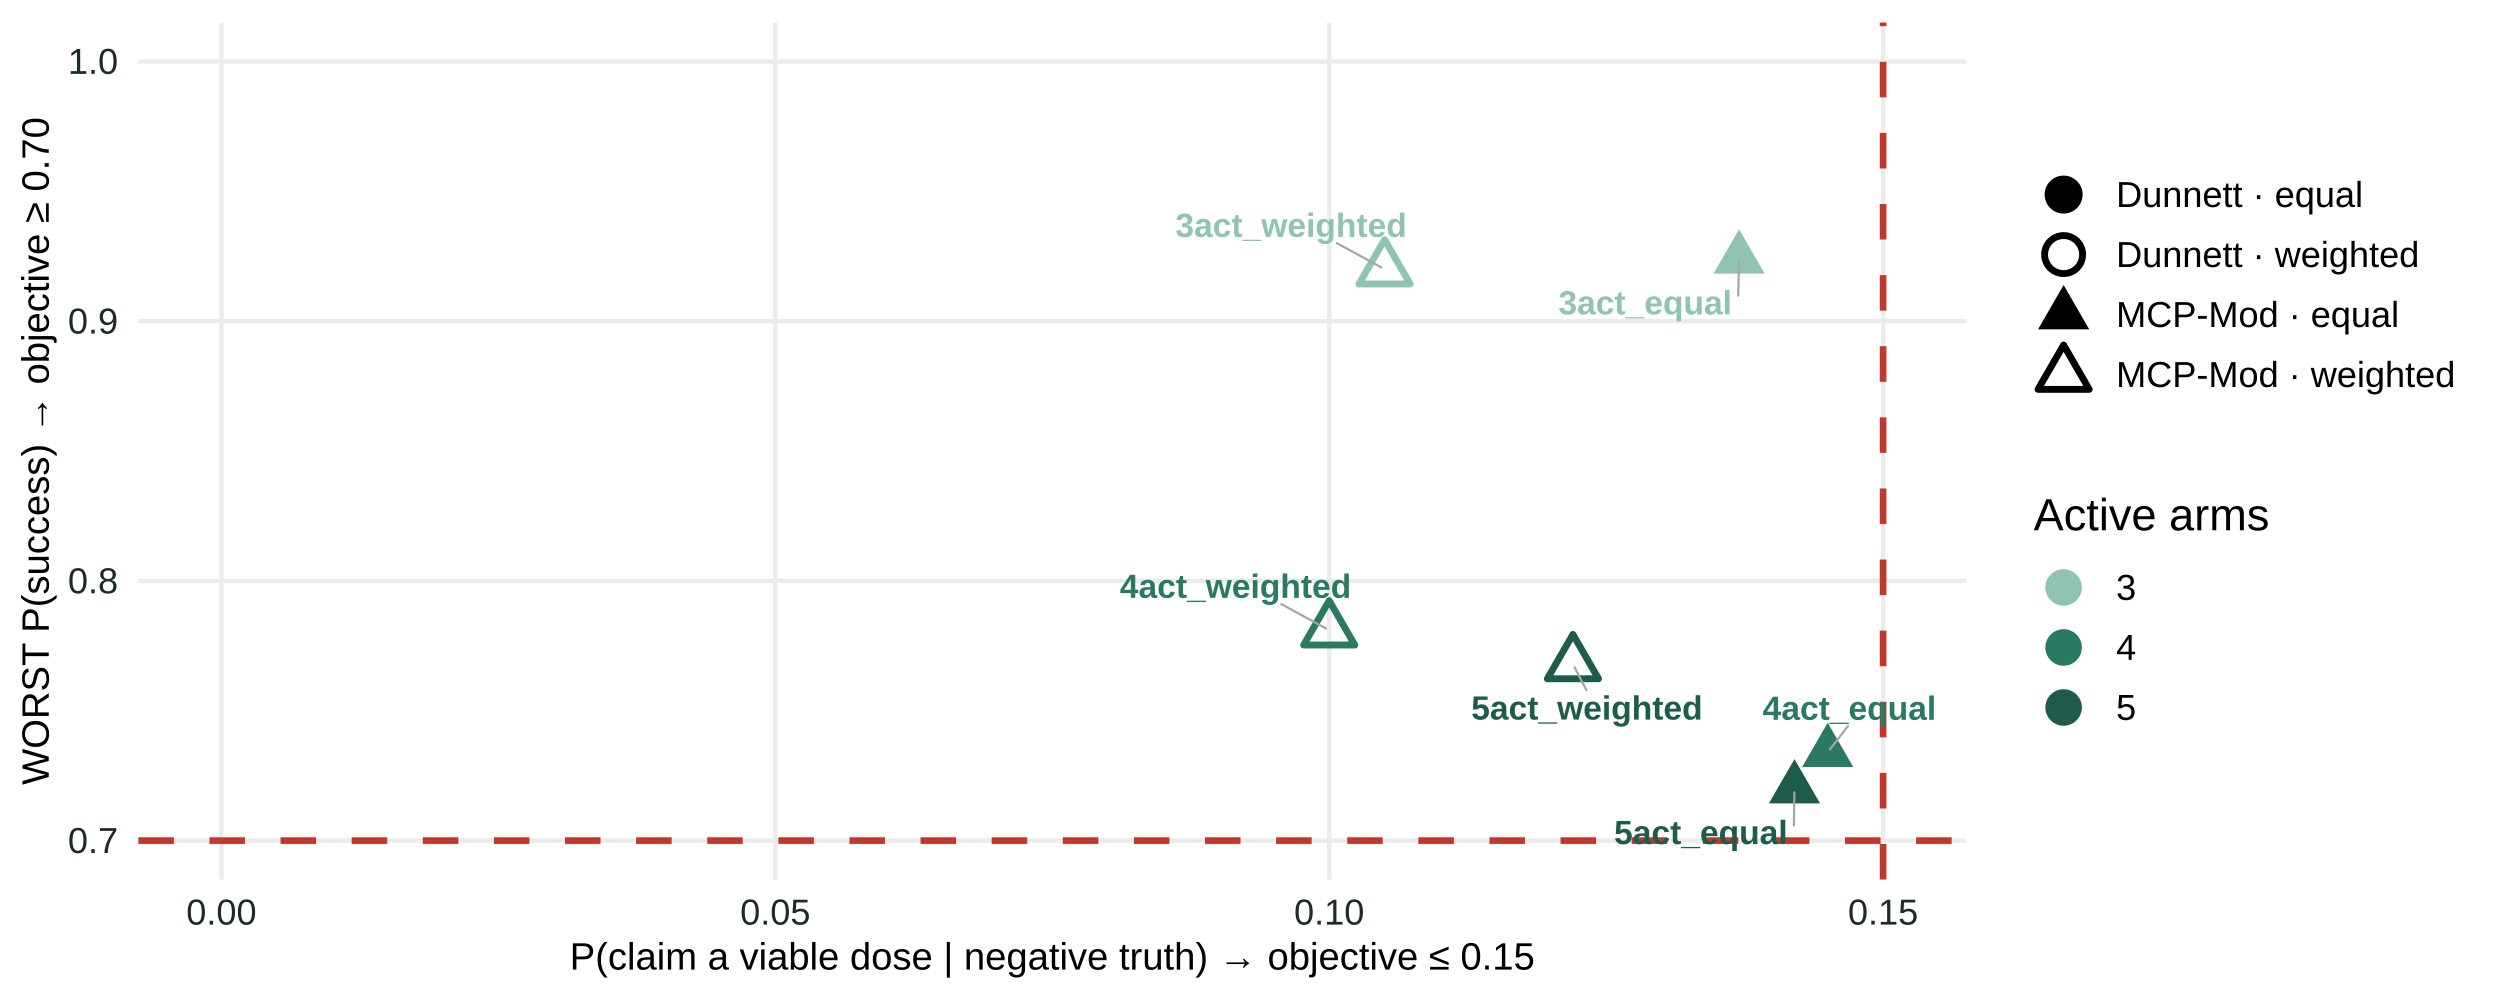
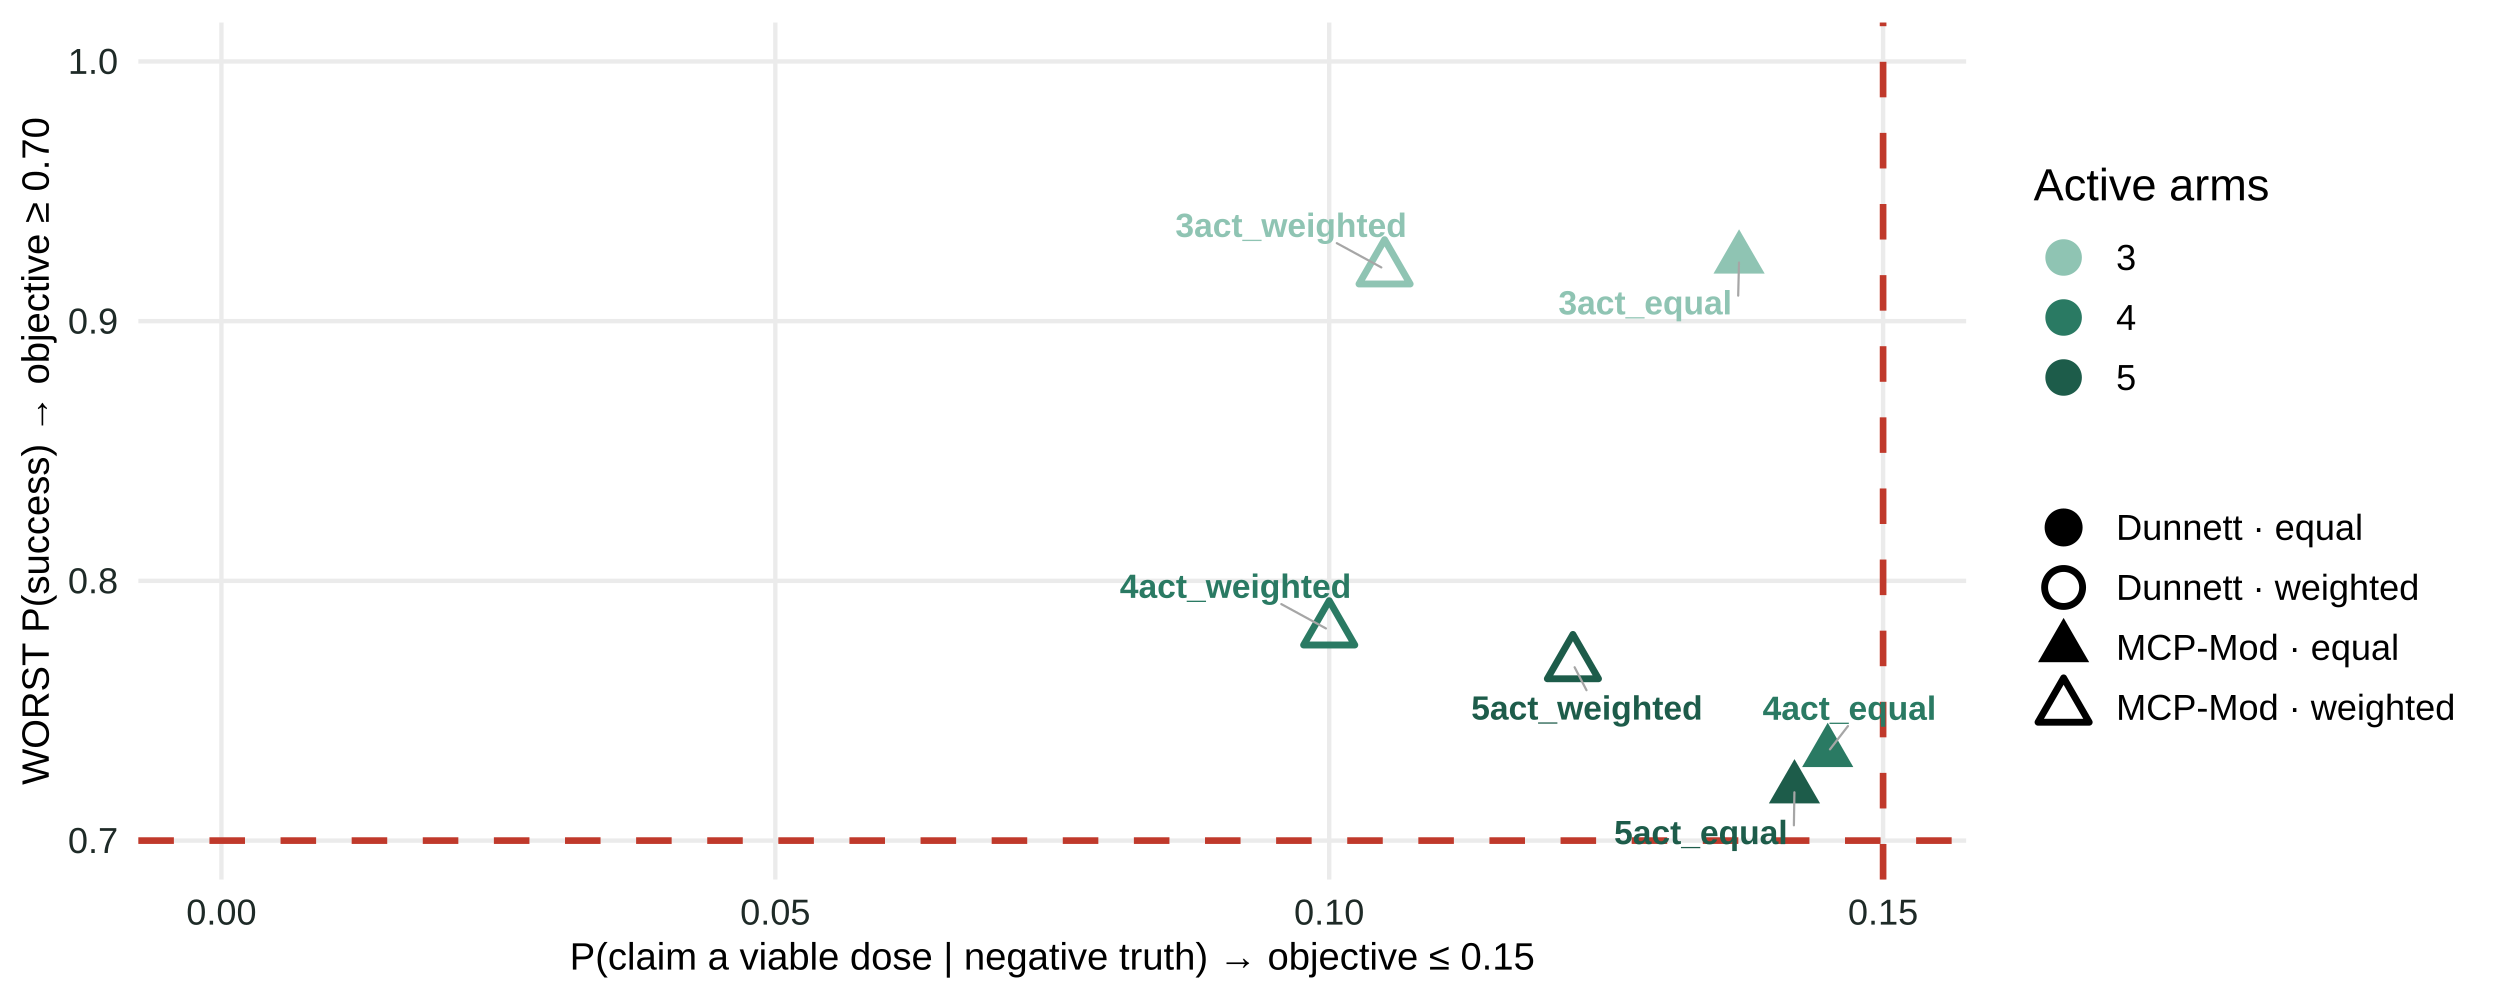
<svg xmlns="http://www.w3.org/2000/svg" width="720.00pt" height="288.00pt" viewBox="0 0 720.00 288.00">
  <g class="svglite">
    <defs>
      <style type="text/css">
    .svglite line, .svglite polyline, .svglite polygon, .svglite path, .svglite rect, .svglite circle {
      fill: none;
      stroke: #000000;
      stroke-linecap: round;
      stroke-linejoin: round;
      stroke-miterlimit: 10.00;
    }
    .svglite text {
      white-space: pre;
    }
    .svglite g.glyphgroup path {
      fill: inherit;
      stroke: none;
    }
  </style>
    </defs>
    <rect width="100%" height="100%" style="stroke: none; fill: none;" />
    <defs>
      <clipPath id="cpMC4wMHw3MjAuMDB8MC4wMHwyODguMDA=">
        <rect x="0.00" y="0.00" width="720.00" height="288.00" />
      </clipPath>
    </defs>
    <g clip-path="url(#cpMC4wMHw3MjAuMDB8MC4wMHwyODguMDA=)">
      <rect x="0.00" y="0.00" width="720.00" height="288.00" style="stroke-width: 1.26; stroke: none;" />
    </g>
    <defs>
      <clipPath id="cpMzkuODR8NTY2LjI2fDYuNDh8MjUzLjMx">
        <rect x="39.84" y="6.48" width="526.41" height="246.83" />
      </clipPath>
    </defs>
    <g clip-path="url(#cpMzkuODR8NTY2LjI2fDYuNDh8MjUzLjMx)">
      <rect x="39.84" y="6.48" width="526.41" height="246.83" style="stroke-width: 1.26; stroke: none;" />
      <polyline points="39.84,242.09 566.26,242.09 " style="stroke-width: 1.26; stroke: #EBEBEB; stroke-linecap: butt;" />
      <polyline points="39.84,167.29 566.26,167.29 " style="stroke-width: 1.26; stroke: #EBEBEB; stroke-linecap: butt;" />
      <polyline points="39.84,92.49 566.26,92.49 " style="stroke-width: 1.26; stroke: #EBEBEB; stroke-linecap: butt;" />
      <polyline points="39.84,17.70 566.26,17.70 " style="stroke-width: 1.26; stroke: #EBEBEB; stroke-linecap: butt;" />
      <polyline points="63.77,253.31 63.77,6.48 " style="stroke-width: 1.26; stroke: #EBEBEB; stroke-linecap: butt;" />
      <polyline points="223.29,253.31 223.29,6.48 " style="stroke-width: 1.26; stroke: #EBEBEB; stroke-linecap: butt;" />
      <polyline points="382.81,253.31 382.81,6.48 " style="stroke-width: 1.26; stroke: #EBEBEB; stroke-linecap: butt;" />
      <polyline points="542.33,253.31 542.33,6.48 " style="stroke-width: 1.26; stroke: #EBEBEB; stroke-linecap: butt;" />
      <line x1="542.33" y1="253.31" x2="542.33" y2="6.48" style="stroke-width: 1.92; stroke: #C0392B; stroke-dasharray: 10.24,10.24; stroke-linecap: butt;" />
      <line x1="39.84" y1="242.09" x2="566.26" y2="242.09" style="stroke-width: 1.92; stroke: #C0392B; stroke-dasharray: 10.24,10.24; stroke-linecap: butt;" />
      <circle cx="590.18" cy="69.31" r="5.47" style="stroke-width: 1.98; stroke: #8FC4B3;" />
      <circle cx="660.37" cy="70.80" r="5.47" style="stroke-width: 1.98; stroke: none; fill: #8FC4B3;" />
      <polygon points="500.85,66.03 508.23,78.80 493.48,78.80 " style="stroke-width: 1.98; stroke: none; fill: #8FC4B3;" />
      <polygon points="398.76,69.02 406.13,81.79 391.39,81.79 " style="stroke-width: 1.98; stroke: #8FC4B3;" />
      <polygon points="382.81,172.99 390.18,185.76 375.44,185.76 " style="stroke-width: 1.98; stroke: #2A7A63;" />
      <polygon points="453.00,182.71 460.37,195.48 445.63,195.48 " style="stroke-width: 1.98; stroke: #1D5C4A;" />
      <circle cx="644.42" cy="199.45" r="5.47" style="stroke-width: 1.98; stroke: #2A7A63;" />
      <circle cx="823.08" cy="206.93" r="5.47" style="stroke-width: 1.98; stroke: #1D5C4A;" />
      <circle cx="720.99" cy="214.41" r="5.47" style="stroke-width: 1.98; stroke: none; fill: #2A7A63;" />
      <polygon points="526.38,208.14 533.75,220.91 519.01,220.91 " style="stroke-width: 1.98; stroke: none; fill: #2A7A63;" />
      <circle cx="842.22" cy="221.14" r="5.47" style="stroke-width: 1.98; stroke: none; fill: #1D5C4A;" />
      <polygon points="516.81,218.62 524.18,231.38 509.43,231.38 " style="stroke-width: 1.98; stroke: none; fill: #1D5C4A;" />
      <line x1="500.60" y1="85.14" x2="500.83" y2="75.61" style="stroke-width: 0.64; stroke: #A6A6A6;" />
      <line x1="385.00" y1="70.03" x2="397.82" y2="77.02" style="stroke-width: 0.64; stroke: #A6A6A6;" />
      <line x1="369.02" y1="173.98" x2="381.87" y2="180.99" style="stroke-width: 0.64; stroke: #A6A6A6;" />
      <line x1="456.91" y1="198.78" x2="453.49" y2="192.17" style="stroke-width: 0.64; stroke: #A6A6A6;" />
      <line x1="532.21" y1="209.11" x2="527.03" y2="215.81" style="stroke-width: 0.64; stroke: #A6A6A6;" />
      <line x1="516.64" y1="237.69" x2="516.79" y2="228.19" style="stroke-width: 0.64; stroke: #A6A6A6;" />
      <text x="473.82" y="90.54" text-anchor="middle" style="font-size: 9.67px; font-weight: bold;fill: #8FC4B3; font-family: &quot;Liberation Sans&quot;;" textLength="49.97px" lengthAdjust="spacingAndGlyphs">3act_equal</text>
      <text x="371.83" y="68.23" text-anchor="middle" style="font-size: 9.67px; font-weight: bold;fill: #8FC4B3; font-family: &quot;Liberation Sans&quot;;" textLength="66.61px" lengthAdjust="spacingAndGlyphs">3act_weighted</text>
      <text x="355.83" y="172.18" text-anchor="middle" style="font-size: 9.67px; font-weight: bold;fill: #2A7A63; font-family: &quot;Liberation Sans&quot;;" textLength="66.61px" lengthAdjust="spacingAndGlyphs">4act_weighted</text>
      <text x="457.03" y="207.24" text-anchor="middle" style="font-size: 9.67px; font-weight: bold;fill: #1D5C4A; font-family: &quot;Liberation Sans&quot;;" textLength="66.61px" lengthAdjust="spacingAndGlyphs">5act_weighted</text>
      <text x="532.63" y="207.31" text-anchor="middle" style="font-size: 9.67px; font-weight: bold;fill: #2A7A63; font-family: &quot;Liberation Sans&quot;;" textLength="49.97px" lengthAdjust="spacingAndGlyphs">4act_equal</text>
      <text x="489.85" y="243.10" text-anchor="middle" style="font-size: 9.67px; font-weight: bold;fill: #1D5C4A; font-family: &quot;Liberation Sans&quot;;" textLength="49.97px" lengthAdjust="spacingAndGlyphs">5act_equal</text>
    </g>
    <g clip-path="url(#cpMC4wMHw3MjAuMDB8MC4wMHwyODguMDA=)">
      <text x="34.02" y="245.66" text-anchor="end" style="font-size: 10.40px;fill: #1E2A27; font-family: &quot;Liberation Sans&quot;;" textLength="14.45px" lengthAdjust="spacingAndGlyphs">0.7</text>
      <text x="34.02" y="170.86" text-anchor="end" style="font-size: 10.40px;fill: #1E2A27; font-family: &quot;Liberation Sans&quot;;" textLength="14.45px" lengthAdjust="spacingAndGlyphs">0.8</text>
      <text x="34.02" y="96.07" text-anchor="end" style="font-size: 10.40px;fill: #1E2A27; font-family: &quot;Liberation Sans&quot;;" textLength="14.45px" lengthAdjust="spacingAndGlyphs">0.9</text>
      <text x="34.02" y="21.27" text-anchor="end" style="font-size: 10.40px;fill: #1E2A27; font-family: &quot;Liberation Sans&quot;;" textLength="14.45px" lengthAdjust="spacingAndGlyphs">1.0</text>
      <text x="63.77" y="266.28" text-anchor="middle" style="font-size: 10.40px;fill: #1E2A27; font-family: &quot;Liberation Sans&quot;;" textLength="20.23px" lengthAdjust="spacingAndGlyphs">0.00</text>
      <text x="223.29" y="266.28" text-anchor="middle" style="font-size: 10.40px;fill: #1E2A27; font-family: &quot;Liberation Sans&quot;;" textLength="20.23px" lengthAdjust="spacingAndGlyphs">0.05</text>
      <text x="382.81" y="266.28" text-anchor="middle" style="font-size: 10.40px;fill: #1E2A27; font-family: &quot;Liberation Sans&quot;;" textLength="20.23px" lengthAdjust="spacingAndGlyphs">0.10</text>
      <text x="542.33" y="266.28" text-anchor="middle" style="font-size: 10.40px;fill: #1E2A27; font-family: &quot;Liberation Sans&quot;;" textLength="20.23px" lengthAdjust="spacingAndGlyphs">0.15</text>
      <text x="303.05" y="279.24" text-anchor="middle" style="font-size: 11.00px; font-family: &quot;Liberation Sans&quot;;" textLength="284.23px" lengthAdjust="spacingAndGlyphs">P(claim a viable dose | negative truth)   → objective ≤ 0.15</text>
      <text transform="translate(14.04,129.89) rotate(-90)" text-anchor="middle" style="font-size: 11.00px; font-family: &quot;Liberation Sans&quot;;" textLength="198.48px" lengthAdjust="spacingAndGlyphs">WORST P(success)   → objective ≥ 0.70</text>
-       <circle cx="594.32" cy="56.04" r="5.47" style="stroke-width: 1.98; stroke: none; fill: #000000;" />
-       <circle cx="594.32" cy="73.32" r="5.47" style="stroke-width: 1.98;" />
-       <polygon points="594.32,82.09 601.69,94.85 586.95,94.85 " style="stroke-width: 1.98; stroke: none; fill: #000000;" />
-       <polygon points="594.32,99.37 601.69,112.13 586.95,112.13 " style="stroke-width: 1.98;" />
-       <text x="609.44" y="59.61" style="font-size: 10.40px; font-family: &quot;Liberation Sans&quot;;" textLength="71.08px" lengthAdjust="spacingAndGlyphs">Dunnett · equal</text>
-       <text x="609.44" y="76.89" style="font-size: 10.40px; font-family: &quot;Liberation Sans&quot;;" textLength="87.25px" lengthAdjust="spacingAndGlyphs">Dunnett · weighted</text>
-       <text x="609.44" y="94.17" style="font-size: 10.40px; font-family: &quot;Liberation Sans&quot;;" textLength="81.44px" lengthAdjust="spacingAndGlyphs">MCP-Mod · equal</text>
-       <text x="609.44" y="111.45" style="font-size: 10.40px; font-family: &quot;Liberation Sans&quot;;" textLength="97.61px" lengthAdjust="spacingAndGlyphs">MCP-Mod · weighted</text>
-       <text x="585.68" y="152.72" style="font-size: 13.00px; font-family: &quot;Liberation Sans&quot;;" textLength="67.91px" lengthAdjust="spacingAndGlyphs">Active arms</text>
-       <circle cx="594.32" cy="169.19" r="5.26" style="stroke-width: 1.98; stroke: none; fill: #8FC4B3;" />
-       <circle cx="594.32" cy="186.47" r="5.26" style="stroke-width: 1.98; stroke: none; fill: #2A7A63;" />
-       <circle cx="594.32" cy="203.75" r="5.26" style="stroke-width: 1.98; stroke: none; fill: #1D5C4A;" />
-       <text x="609.44" y="172.76" style="font-size: 10.40px; font-family: &quot;Liberation Sans&quot;;" textLength="5.78px" lengthAdjust="spacingAndGlyphs">3</text>
-       <text x="609.44" y="190.04" style="font-size: 10.40px; font-family: &quot;Liberation Sans&quot;;" textLength="5.78px" lengthAdjust="spacingAndGlyphs">4</text>
-       <text x="609.44" y="207.32" style="font-size: 10.40px; font-family: &quot;Liberation Sans&quot;;" textLength="5.78px" lengthAdjust="spacingAndGlyphs">5</text>
+       <text x="585.68" y="57.70" style="font-size: 13.00px; font-family: &quot;Liberation Sans&quot;;" textLength="67.91px" lengthAdjust="spacingAndGlyphs">Active arms</text>
+       <circle cx="594.32" cy="74.16" r="5.26" style="stroke-width: 1.98; stroke: none; fill: #8FC4B3;" />
+       <circle cx="594.32" cy="91.44" r="5.26" style="stroke-width: 1.98; stroke: none; fill: #2A7A63;" />
+       <circle cx="594.32" cy="108.72" r="5.26" style="stroke-width: 1.98; stroke: none; fill: #1D5C4A;" />
+       <text x="609.44" y="77.74" style="font-size: 10.40px; font-family: &quot;Liberation Sans&quot;;" textLength="5.78px" lengthAdjust="spacingAndGlyphs">3</text>
+       <text x="609.44" y="95.02" style="font-size: 10.40px; font-family: &quot;Liberation Sans&quot;;" textLength="5.78px" lengthAdjust="spacingAndGlyphs">4</text>
+       <text x="609.44" y="112.30" style="font-size: 10.40px; font-family: &quot;Liberation Sans&quot;;" textLength="5.78px" lengthAdjust="spacingAndGlyphs">5</text>
+       <circle cx="594.32" cy="151.91" r="5.47" style="stroke-width: 1.98; stroke: none; fill: #000000;" />
+       <circle cx="594.32" cy="169.19" r="5.47" style="stroke-width: 1.98;" />
+       <polygon points="594.32,177.95 601.69,190.72 586.95,190.72 " style="stroke-width: 1.98; stroke: none; fill: #000000;" />
+       <polygon points="594.32,195.23 601.69,208.00 586.95,208.00 " style="stroke-width: 1.98;" />
+       <text x="609.44" y="155.48" style="font-size: 10.40px; font-family: &quot;Liberation Sans&quot;;" textLength="71.08px" lengthAdjust="spacingAndGlyphs">Dunnett · equal</text>
+       <text x="609.44" y="172.76" style="font-size: 10.40px; font-family: &quot;Liberation Sans&quot;;" textLength="87.25px" lengthAdjust="spacingAndGlyphs">Dunnett · weighted</text>
+       <text x="609.44" y="190.04" style="font-size: 10.40px; font-family: &quot;Liberation Sans&quot;;" textLength="81.44px" lengthAdjust="spacingAndGlyphs">MCP-Mod · equal</text>
+       <text x="609.44" y="207.32" style="font-size: 10.40px; font-family: &quot;Liberation Sans&quot;;" textLength="97.61px" lengthAdjust="spacingAndGlyphs">MCP-Mod · weighted</text>
    </g>
  </g>
</svg>
